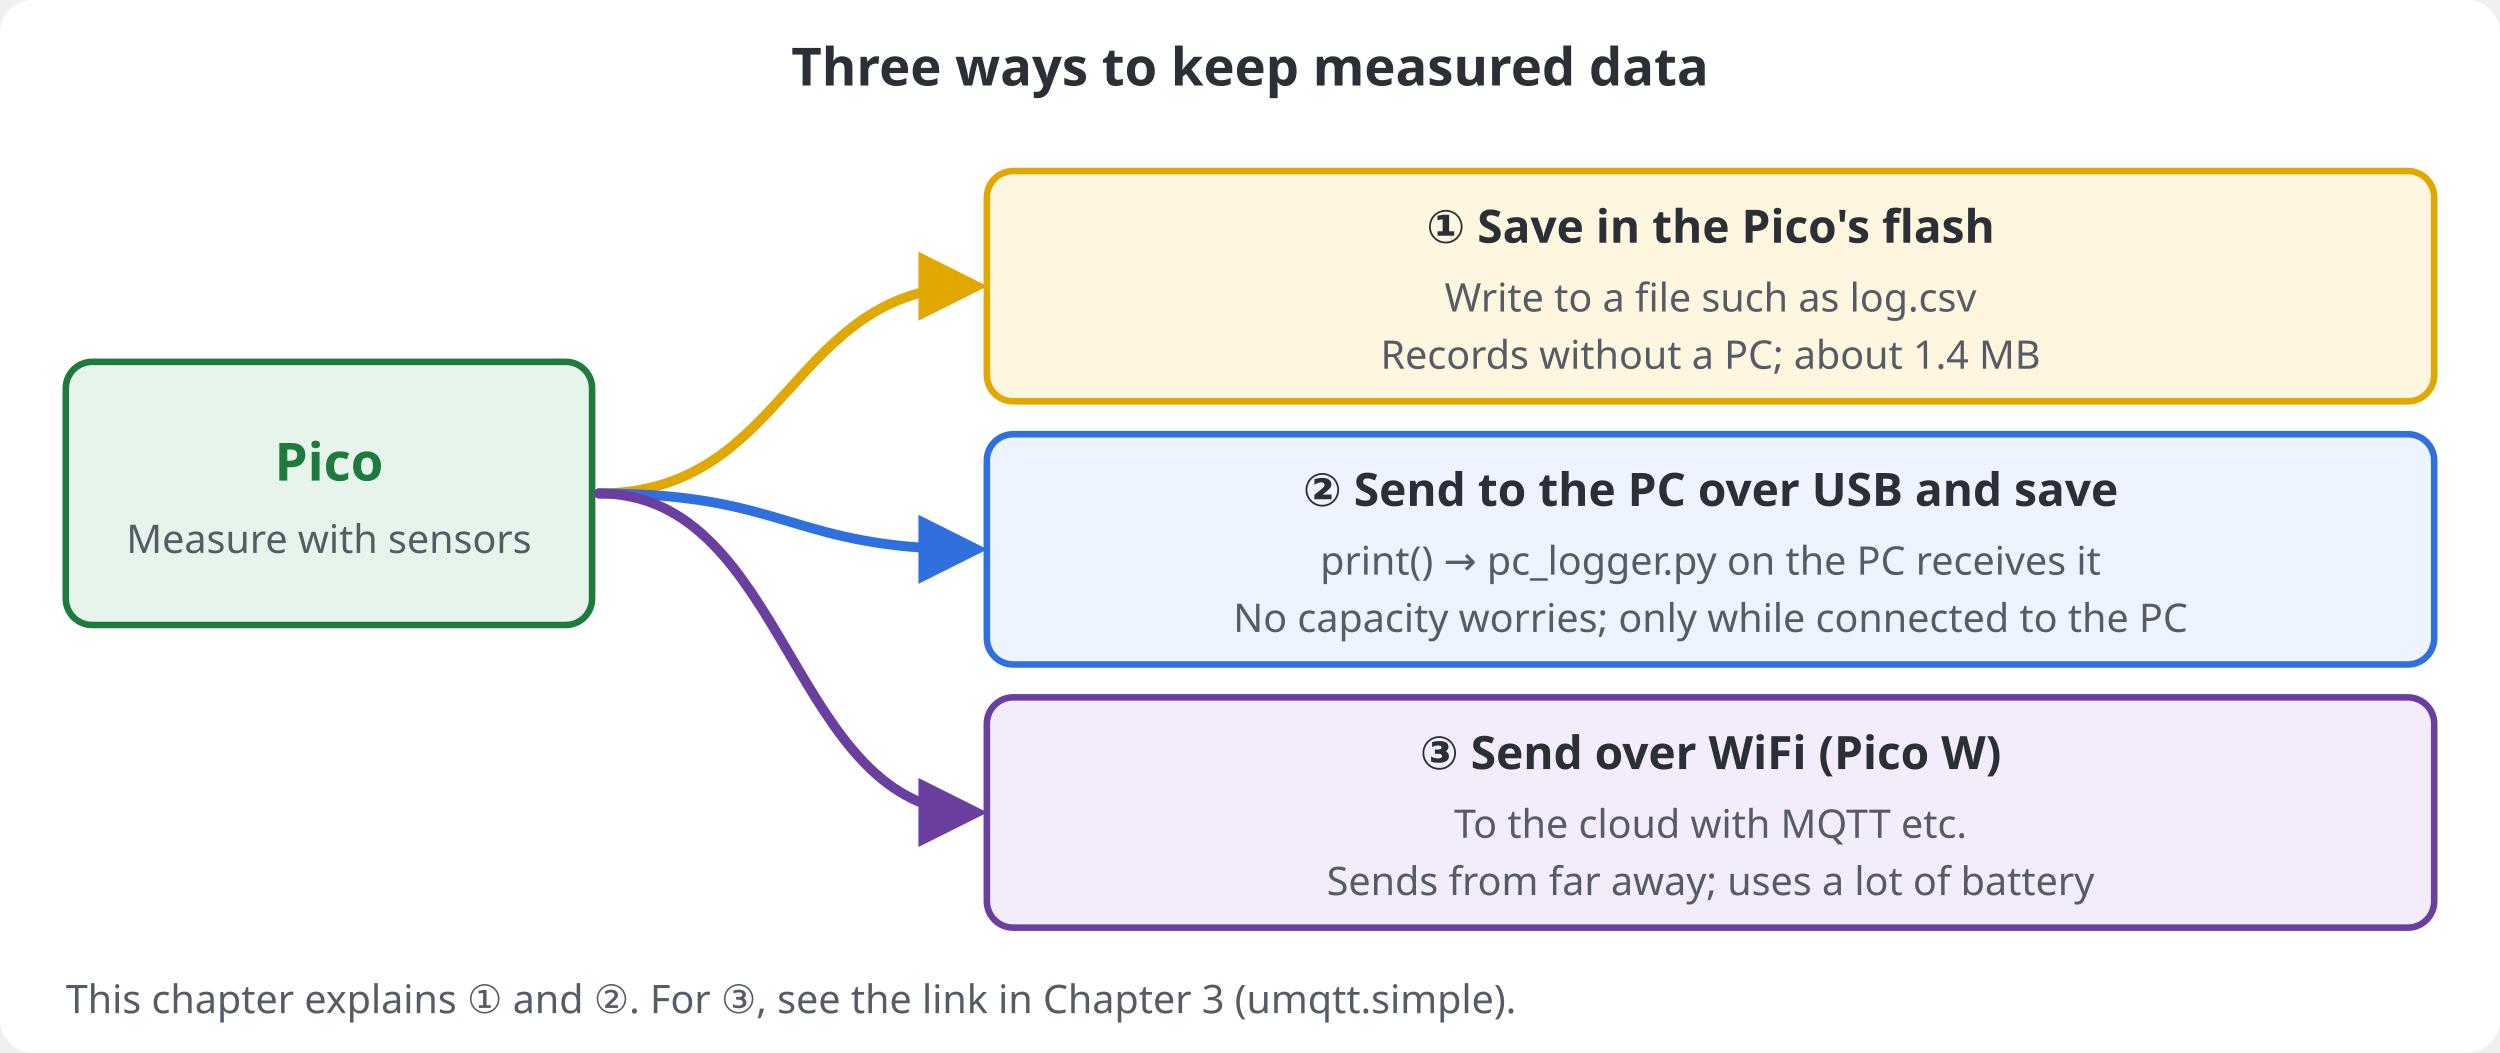
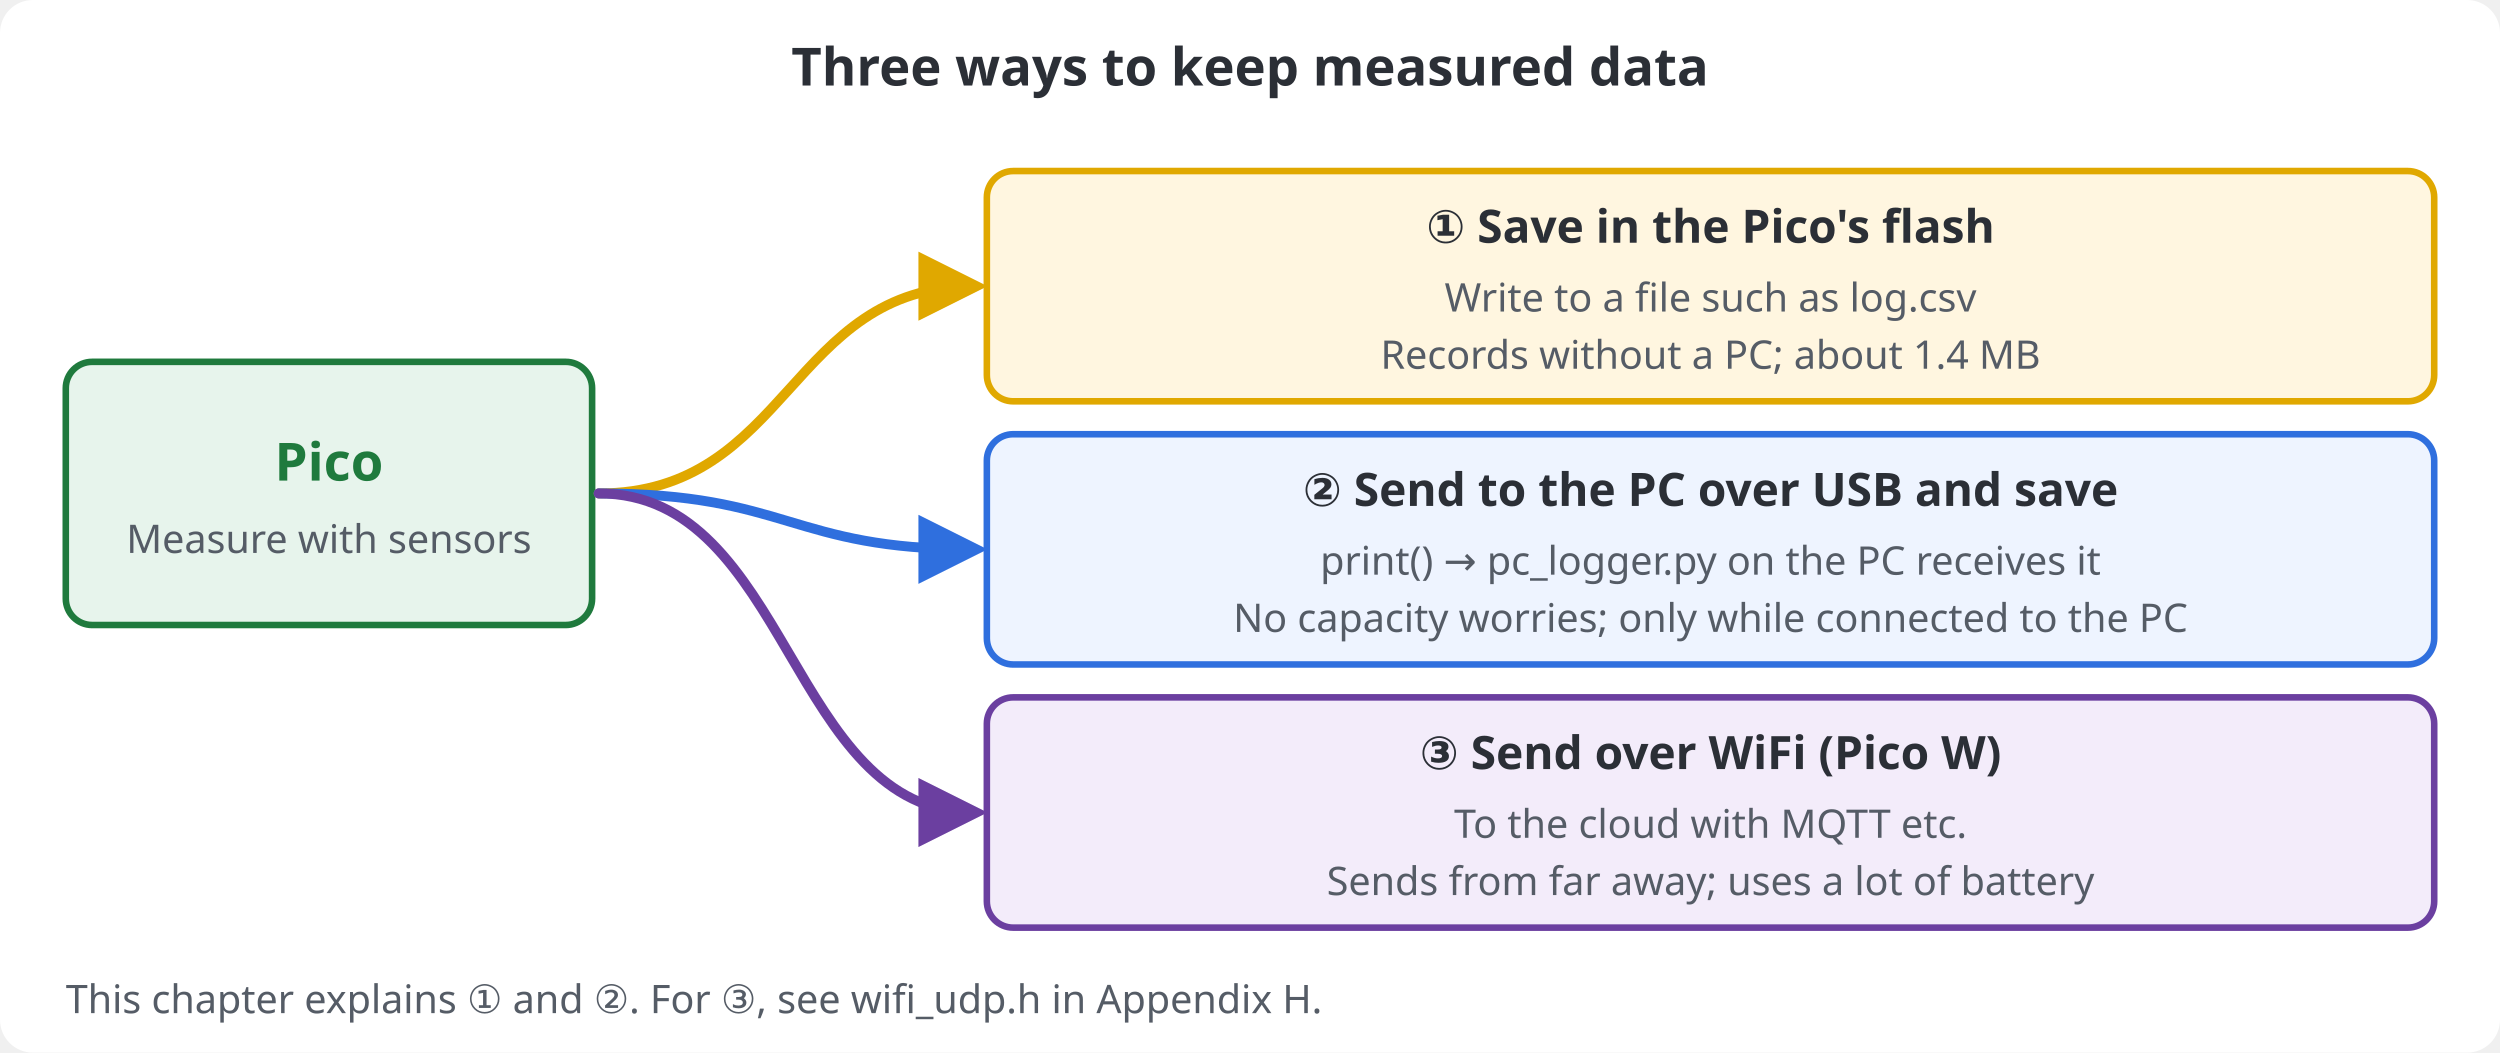
<svg xmlns="http://www.w3.org/2000/svg" viewBox="0 0 760 320" font-family="system-ui, 'Noto Sans JP', sans-serif" font-size="13">
  <defs>
    <marker id="ah-2f6fde" viewBox="0 0 10 10" refX="8" refY="5" markerWidth="7" markerHeight="7" orient="auto-start-reverse">
      <path d="M0 0 L10 5 L0 10 z" fill="#2f6fde" />
    </marker>
    <marker id="ah-6b3fa0" viewBox="0 0 10 10" refX="8" refY="5" markerWidth="7" markerHeight="7" orient="auto-start-reverse">
      <path d="M0 0 L10 5 L0 10 z" fill="#6b3fa0" />
    </marker>
    <marker id="ah-e0a800" viewBox="0 0 10 10" refX="8" refY="5" markerWidth="7" markerHeight="7" orient="auto-start-reverse">
      <path d="M0 0 L10 5 L0 10 z" fill="#e0a800" />
    </marker>
  </defs>
  <rect width="760" height="320" rx="10" fill="#ffffff" />
  <text x="380" y="26" font-size="16" text-anchor="middle" font-weight="700" fill="#2b2f36">Three ways to keep measured data</text>
  <rect x="20" y="110" width="160" height="80" rx="8" fill="#e7f4ec" stroke="#1f7a3d" stroke-width="2" />
  <text x="100.0" y="146.1" font-size="16" text-anchor="middle" font-weight="700" fill="#1f7a3d">Pico</text>
  <text x="100.0" y="168.1" font-size="12" text-anchor="middle" font-weight="400" fill="#555c66">Measure with sensors</text>
  <rect x="300" y="52" width="440" height="70" rx="8" fill="#fff6e0" stroke="#e0a800" stroke-width="2" />
  <text x="520.0" y="73.8" font-size="14" text-anchor="middle" font-weight="700" fill="#2b2f36">① Save in the Pico's flash</text>
  <text x="520.0" y="94.7" font-size="12" text-anchor="middle" font-weight="400" fill="#555c66">Write to a file such as log.csv</text>
  <text x="520.0" y="112.1" font-size="12" text-anchor="middle" font-weight="400" fill="#555c66">Records without a PC; about 1.4 MB</text>
  <path d="M182 150 C 240 150, 240 87, 296 87" stroke="#e0a800" stroke-width="3" fill="none" stroke-linecap="round" stroke-linejoin="round" marker-end="url(#ah-e0a800)" />
  <rect x="300" y="132" width="440" height="70" rx="8" fill="#eef4ff" stroke="#2f6fde" stroke-width="2" />
  <text x="520.0" y="153.8" font-size="14" text-anchor="middle" font-weight="700" fill="#2b2f36">② Send to the PC over USB and save</text>
  <text x="520.0" y="174.7" font-size="12" text-anchor="middle" font-weight="400" fill="#555c66">print() → pc_logger.py on the PC receives it</text>
  <text x="520.0" y="192.1" font-size="12" text-anchor="middle" font-weight="400" fill="#555c66">No capacity worries; only while connected to the PC</text>
  <path d="M182 150 C 240 150, 240 167, 296 167" stroke="#2f6fde" stroke-width="3" fill="none" stroke-linecap="round" stroke-linejoin="round" marker-end="url(#ah-2f6fde)" />
  <rect x="300" y="212" width="440" height="70" rx="8" fill="#f3ecfa" stroke="#6b3fa0" stroke-width="2" />
  <text x="520.0" y="233.8" font-size="14" text-anchor="middle" font-weight="700" fill="#2b2f36">③ Send over WiFi (Pico W)</text>
  <text x="520.0" y="254.7" font-size="12" text-anchor="middle" font-weight="400" fill="#555c66">To the cloud with MQTT etc.</text>
  <text x="520.0" y="272.1" font-size="12" text-anchor="middle" font-weight="400" fill="#555c66">Sends from far away; uses a lot of battery</text>
  <path d="M182 150 C 240 150, 240 247, 296 247" stroke="#6b3fa0" stroke-width="3" fill="none" stroke-linecap="round" stroke-linejoin="round" marker-end="url(#ah-6b3fa0)" />
-   <text x="20" y="308" font-size="12" text-anchor="start" font-weight="400" fill="#555c66">This chapter explains ① and ②. For ③, see the link in Chapter 3 (umqtt.simple).</text>
+   <text x="20" y="308" font-size="12" text-anchor="start" font-weight="400" fill="#555c66">This chapter explains ① and ②. For ③, see wifi_udp.h in Appendix H.</text>
</svg>
